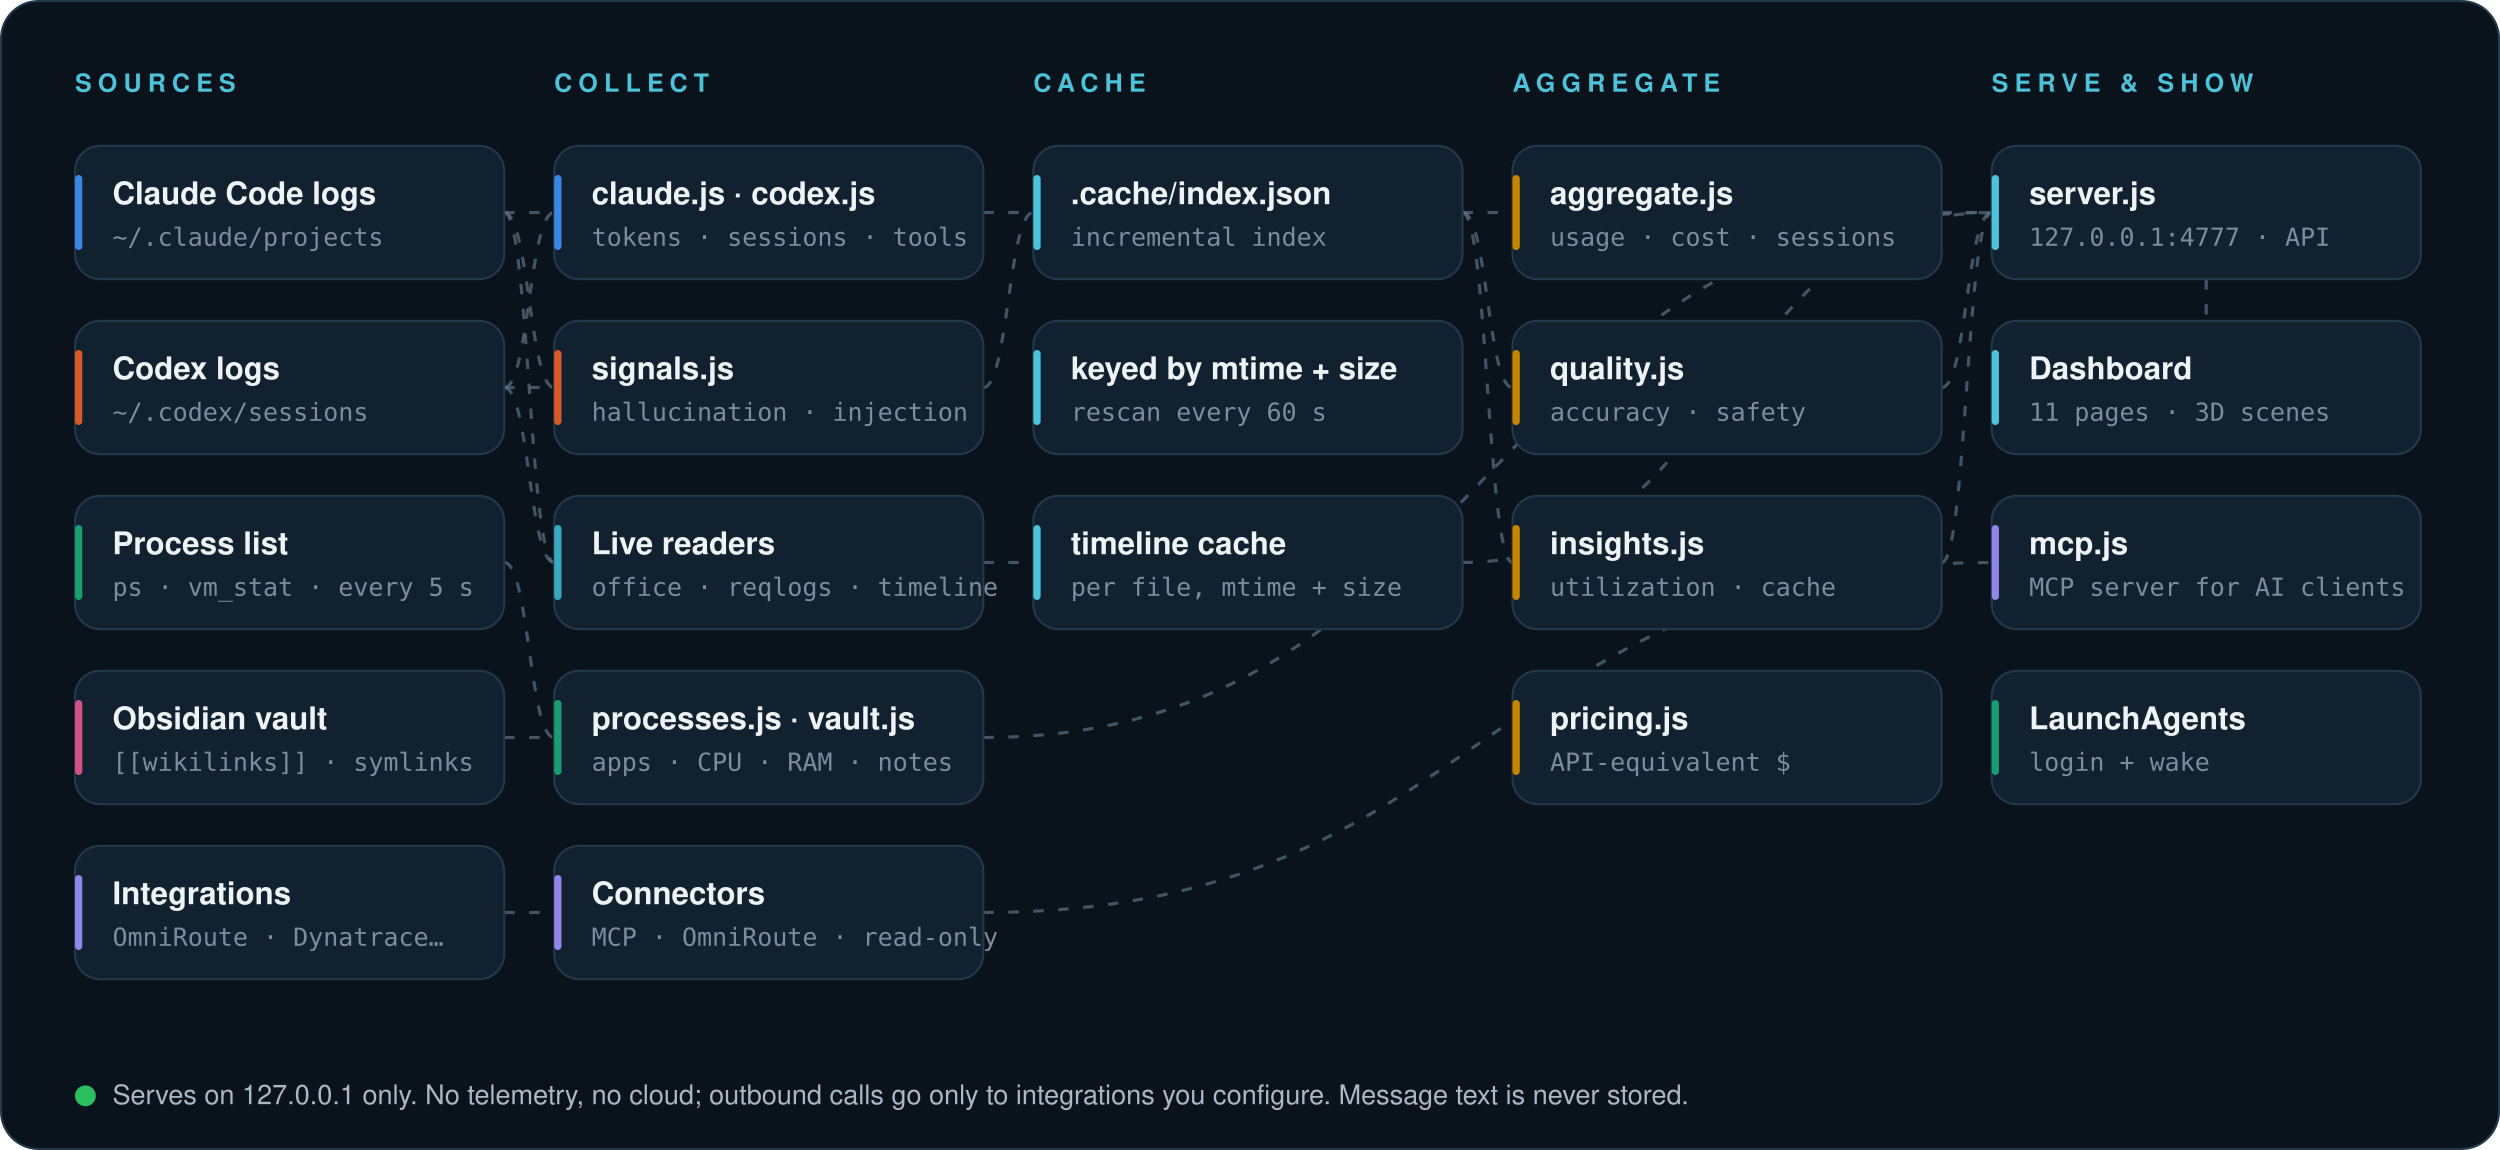
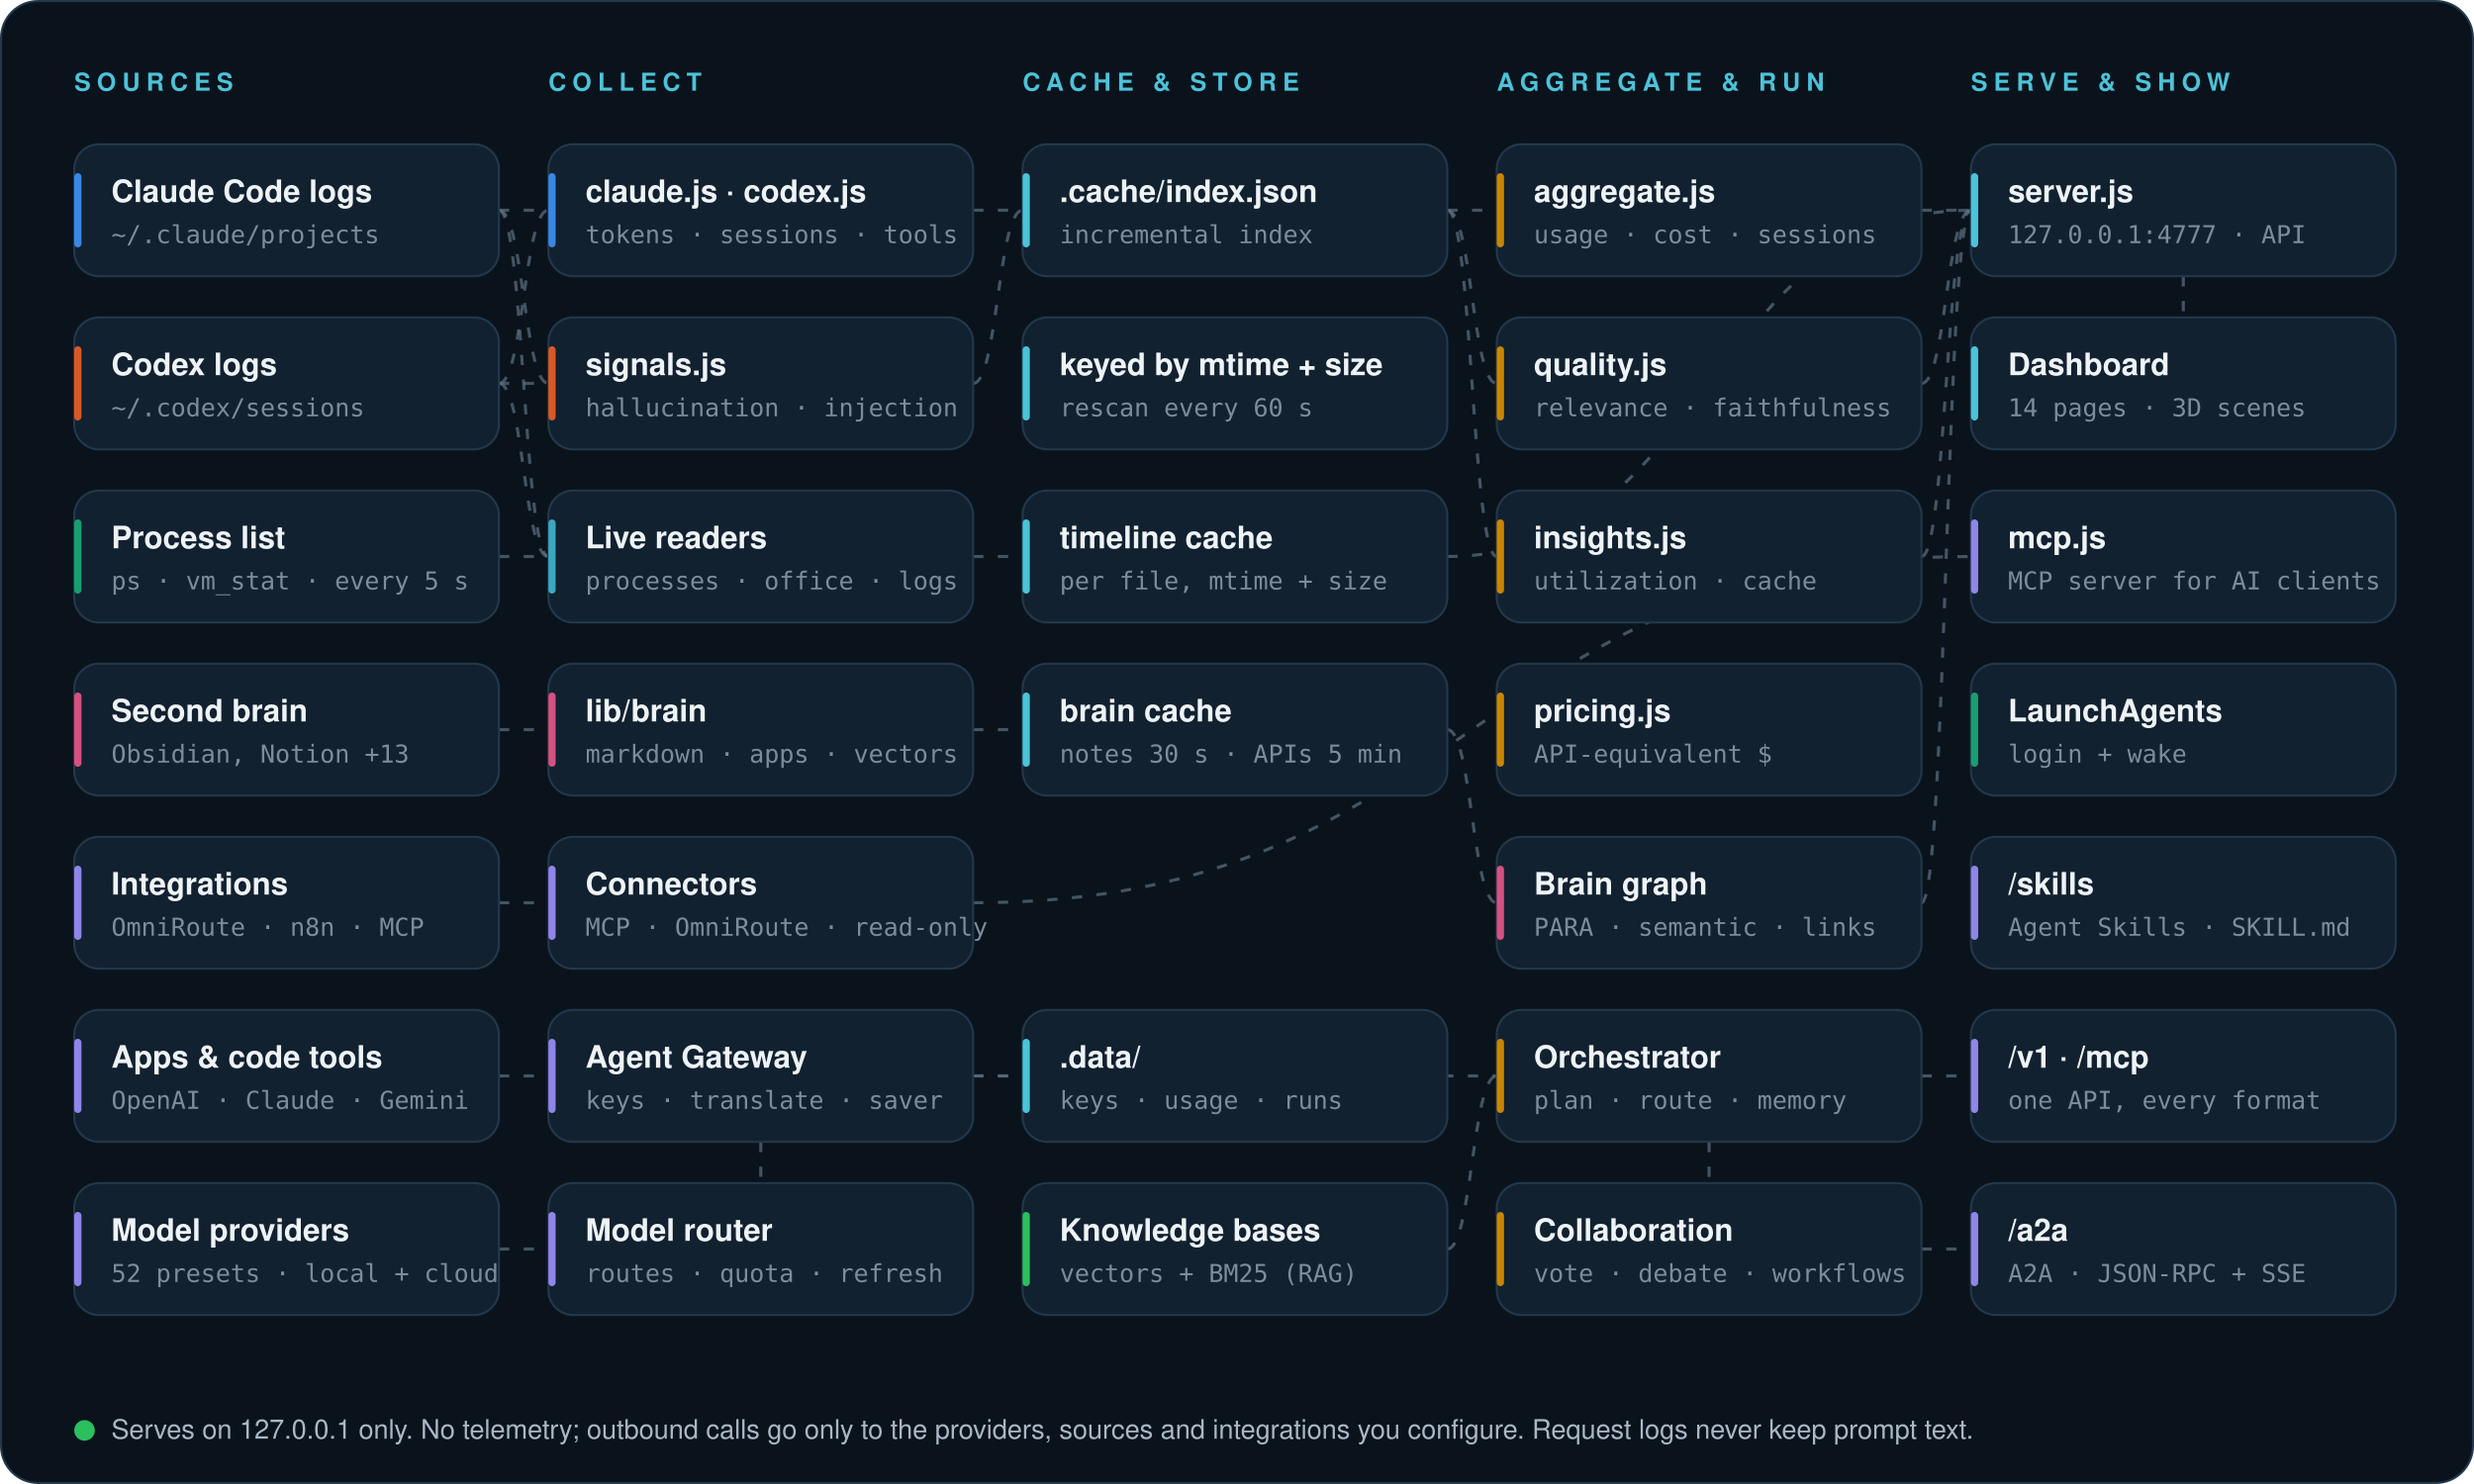
- <svg xmlns="http://www.w3.org/2000/svg" viewBox="0 0 1200 552" width="1200" height="552" role="img" aria-label="How ZAAFPulse works: local logs and integrations are collected, cached, aggregated and served on 127.0.0.1 to the dashboard and to AI clients over MCP">
+ <svg xmlns="http://www.w3.org/2000/svg" viewBox="0 0 1200 720" width="1200" height="720" role="img" aria-label="How ZAAFPulse works: local logs, second-brain sources and integrations are collected, cached, aggregated and served on 127.0.0.1; apps and code tools reach any model and the agents through the Agent Gateway">
  <style>
  .hd{font-family:-apple-system,BlinkMacSystemFont,'Segoe UI',Helvetica,Arial,sans-serif;font-size:12px;font-weight:700;letter-spacing:3px;fill:#4cc3d9}
  .bt{font-family:-apple-system,BlinkMacSystemFont,'Segoe UI',Helvetica,Arial,sans-serif;font-size:15px;font-weight:700;fill:#eef3f7} .bs{font-family:ui-monospace,SFMono-Regular,Menlo,Consolas,monospace;font-size:12px;fill:#7c8c9b}
  .ft{font-family:-apple-system,BlinkMacSystemFont,'Segoe UI',Helvetica,Arial,sans-serif;font-size:13px;fill:#aab8c5}
  .flow{fill:none;stroke:#5d6f80;stroke-width:1.5;stroke-dasharray:5 7;opacity:.7;animation:flow 1.1s linear infinite}
  .box{animation:rise .7s cubic-bezier(.2,.8,.2,1) both}
  @keyframes flow{to{stroke-dashoffset:-24}}
  @keyframes rise{from{opacity:0;transform:translateY(10px)}}
  @media (prefers-reduced-motion:reduce){*{animation:none!important}}
</style>
-   <rect x=".5" y=".5" width="1199" height="551" rx="18" fill="#0a131c" stroke="#22384b" />
+   <rect x=".5" y=".5" width="1199" height="719" rx="18" fill="#0a131c" stroke="#22384b" />
  <text x="36" y="44" class="hd">SOURCES</text>
  <text x="266" y="44" class="hd">COLLECT</text>
-   <text x="496" y="44" class="hd">CACHE</text>
-   <text x="726" y="44" class="hd">AGGREGATE</text>
+   <text x="496" y="44" class="hd">CACHE &amp; STORE</text>
+   <text x="726" y="44" class="hd">AGGREGATE &amp; RUN</text>
  <text x="956" y="44" class="hd">SERVE &amp; SHOW</text>
  <path class="flow" d="M242,102.0 C254.0,102.0 254.0,102.0 266,102.0" style="animation-delay:0.00s" />
  <path class="flow" d="M242,102.0 C254.0,102.0 254.0,186.0 266,186.0" style="animation-delay:-0.17s" />
  <path class="flow" d="M242,186.0 C254.0,186.0 254.0,102.0 266,102.0" style="animation-delay:-0.34s" />
  <path class="flow" d="M242,186.0 C254.0,186.0 254.0,186.0 266,186.0" style="animation-delay:-0.51s" />
  <path class="flow" d="M242,102.0 C254.0,102.0 254.0,270.0 266,270.0" style="animation-delay:-0.68s" />
  <path class="flow" d="M242,186.0 C254.0,186.0 254.0,270.0 266,270.0" style="animation-delay:-0.85s" />
-   <path class="flow" d="M242,270.0 C254.0,270.0 254.0,354.0 266,354.0" style="animation-delay:-1.02s" />
+   <path class="flow" d="M242,270.0 C254.0,270.0 254.0,270.0 266,270.0" style="animation-delay:-1.02s" />
  <path class="flow" d="M242,354.0 C254.0,354.0 254.0,354.0 266,354.0" style="animation-delay:-1.19s" />
  <path class="flow" d="M242,438.0 C254.0,438.0 254.0,438.0 266,438.0" style="animation-delay:-1.36s" />
-   <path class="flow" d="M472,102.0 C484.0,102.0 484.0,102.0 496,102.0" style="animation-delay:-1.53s" />
-   <path class="flow" d="M472,186.0 C484.0,186.0 484.0,102.0 496,102.0" style="animation-delay:-1.70s" />
-   <path class="flow" d="M472,270.0 C484.0,270.0 484.0,270.0 496,270.0" style="animation-delay:-1.87s" />
-   <path class="flow" d="M702,102.0 C714.0,102.0 714.0,102.0 726,102.0" style="animation-delay:-2.04s" />
-   <path class="flow" d="M702,102.0 C714.0,102.0 714.0,186.0 726,186.0" style="animation-delay:-2.21s" />
-   <path class="flow" d="M702,102.0 C714.0,102.0 714.0,270.0 726,270.0" style="animation-delay:-2.38s" />
-   <path class="flow" d="M932,102.0 C944.0,102.0 944.0,102.0 956,102.0" style="animation-delay:-2.55s" />
-   <path class="flow" d="M932,186.0 C944.0,186.0 944.0,102.0 956,102.0" style="animation-delay:-2.72s" />
-   <path class="flow" d="M932,270.0 C944.0,270.0 944.0,102.0 956,102.0" style="animation-delay:-2.89s" />
-   <path class="flow" d="M702,270.0 C829.0,270.0 829.0,102.0 956,102.0" style="animation-delay:-3.06s" />
-   <path class="flow" d="M472,354.0 C714.0,354.0 714.0,102.0 956,102.0" style="animation-delay:-3.23s" />
-   <path class="flow" d="M472,438.0 C714.0,438.0 714.0,270.0 956,270.0" style="animation-delay:-3.40s" />
-   <path class="flow" d="M1059,134 L1059,154" style="animation-delay:-3.57s" />
+   <path class="flow" d="M242,522.0 C254.0,522.0 254.0,522.0 266,522.0" style="animation-delay:-1.53s" />
+   <path class="flow" d="M242,606.0 C254.0,606.0 254.0,606.0 266,606.0" style="animation-delay:-1.70s" />
+   <path class="flow" d="M369,554 L369,574" style="animation-delay:-1.87s" />
+   <path class="flow" d="M472,102.0 C484.0,102.0 484.0,102.0 496,102.0" style="animation-delay:-2.04s" />
+   <path class="flow" d="M472,186.0 C484.0,186.0 484.0,102.0 496,102.0" style="animation-delay:-2.21s" />
+   <path class="flow" d="M472,270.0 C484.0,270.0 484.0,270.0 496,270.0" style="animation-delay:-2.38s" />
+   <path class="flow" d="M472,354.0 C484.0,354.0 484.0,354.0 496,354.0" style="animation-delay:-2.55s" />
+   <path class="flow" d="M472,522.0 C484.0,522.0 484.0,522.0 496,522.0" style="animation-delay:-2.72s" />
+   <path class="flow" d="M702,102.0 C714.0,102.0 714.0,102.0 726,102.0" style="animation-delay:-2.89s" />
+   <path class="flow" d="M702,102.0 C714.0,102.0 714.0,186.0 726,186.0" style="animation-delay:-3.06s" />
+   <path class="flow" d="M702,102.0 C714.0,102.0 714.0,270.0 726,270.0" style="animation-delay:-3.23s" />
+   <path class="flow" d="M702,354.0 C714.0,354.0 714.0,438.0 726,438.0" style="animation-delay:-3.40s" />
+   <path class="flow" d="M472,522.0 C599.0,522.0 599.0,522.0 726,522.0" style="animation-delay:-3.57s" />
+   <path class="flow" d="M702,606.0 C714.0,606.0 714.0,522.0 726,522.0" style="animation-delay:-3.74s" />
+   <path class="flow" d="M829,554 L829,574" style="animation-delay:-3.91s" />
+   <path class="flow" d="M932,102.0 C944.0,102.0 944.0,102.0 956,102.0" style="animation-delay:-4.08s" />
+   <path class="flow" d="M932,186.0 C944.0,186.0 944.0,102.0 956,102.0" style="animation-delay:-4.25s" />
+   <path class="flow" d="M932,270.0 C944.0,270.0 944.0,102.0 956,102.0" style="animation-delay:-4.42s" />
+   <path class="flow" d="M702,270.0 C829.0,270.0 829.0,102.0 956,102.0" style="animation-delay:-4.59s" />
+   <path class="flow" d="M932,438.0 C944.0,438.0 944.0,102.0 956,102.0" style="animation-delay:-4.76s" />
+   <path class="flow" d="M472,438.0 C714.0,438.0 714.0,270.0 956,270.0" style="animation-delay:-4.93s" />
+   <path class="flow" d="M1059,134 L1059,154" style="animation-delay:-5.10s" />
+   <path class="flow" d="M932,522.0 C944.0,522.0 944.0,522.0 956,522.0" style="animation-delay:-5.27s" />
+   <path class="flow" d="M932,606.0 C944.0,606.0 944.0,606.0 956,606.0" style="animation-delay:-5.44s" />
  <circle r="3.4" fill="#3987e5" opacity="0">
    <animateMotion dur="2.2s" begin="0.00s" repeatCount="indefinite" path="M242,102.0 C254.0,102.0 254.0,102.0 266,102.0" />
    <animate attributeName="opacity" dur="2.2s" begin="0.00s" repeatCount="indefinite" values="0;1;1;0" keyTimes="0;.1;.85;1" />
  </circle>
  <circle r="3.4" fill="#3987e5" opacity="0">
    <animateMotion dur="2.5s" begin="0.29s" repeatCount="indefinite" path="M242,102.0 C254.0,102.0 254.0,186.0 266,186.0" />
    <animate attributeName="opacity" dur="2.5s" begin="0.29s" repeatCount="indefinite" values="0;1;1;0" keyTimes="0;.1;.85;1" />
  </circle>
  <circle r="3.4" fill="#d95926" opacity="0">
    <animateMotion dur="2.8s" begin="0.58s" repeatCount="indefinite" path="M242,186.0 C254.0,186.0 254.0,102.0 266,102.0" />
    <animate attributeName="opacity" dur="2.8s" begin="0.58s" repeatCount="indefinite" values="0;1;1;0" keyTimes="0;.1;.85;1" />
  </circle>
  <circle r="3.4" fill="#d95926" opacity="0">
    <animateMotion dur="3.1s" begin="0.87s" repeatCount="indefinite" path="M242,186.0 C254.0,186.0 254.0,186.0 266,186.0" />
    <animate attributeName="opacity" dur="3.1s" begin="0.87s" repeatCount="indefinite" values="0;1;1;0" keyTimes="0;.1;.85;1" />
  </circle>
  <circle r="3.4" fill="#3aa9c0" opacity="0">
    <animateMotion dur="2.2s" begin="1.16s" repeatCount="indefinite" path="M242,102.0 C254.0,102.0 254.0,270.0 266,270.0" />
    <animate attributeName="opacity" dur="2.2s" begin="1.16s" repeatCount="indefinite" values="0;1;1;0" keyTimes="0;.1;.85;1" />
  </circle>
  <circle r="3.4" fill="#3aa9c0" opacity="0">
    <animateMotion dur="2.5s" begin="1.45s" repeatCount="indefinite" path="M242,186.0 C254.0,186.0 254.0,270.0 266,270.0" />
    <animate attributeName="opacity" dur="2.5s" begin="1.45s" repeatCount="indefinite" values="0;1;1;0" keyTimes="0;.1;.85;1" />
  </circle>
  <circle r="3.4" fill="#199e70" opacity="0">
-     <animateMotion dur="2.8s" begin="1.74s" repeatCount="indefinite" path="M242,270.0 C254.0,270.0 254.0,354.0 266,354.0" />
+     <animateMotion dur="2.8s" begin="1.74s" repeatCount="indefinite" path="M242,270.0 C254.0,270.0 254.0,270.0 266,270.0" />
    <animate attributeName="opacity" dur="2.8s" begin="1.74s" repeatCount="indefinite" values="0;1;1;0" keyTimes="0;.1;.85;1" />
  </circle>
  <circle r="3.4" fill="#d55181" opacity="0">
    <animateMotion dur="3.1s" begin="2.03s" repeatCount="indefinite" path="M242,354.0 C254.0,354.0 254.0,354.0 266,354.0" />
    <animate attributeName="opacity" dur="3.1s" begin="2.03s" repeatCount="indefinite" values="0;1;1;0" keyTimes="0;.1;.85;1" />
  </circle>
  <circle r="3.4" fill="#9085e9" opacity="0">
    <animateMotion dur="2.2s" begin="2.32s" repeatCount="indefinite" path="M242,438.0 C254.0,438.0 254.0,438.0 266,438.0" />
    <animate attributeName="opacity" dur="2.2s" begin="2.32s" repeatCount="indefinite" values="0;1;1;0" keyTimes="0;.1;.85;1" />
  </circle>
-   <circle r="3.4" fill="#4cc3d9" opacity="0">
-     <animateMotion dur="2.5s" begin="2.61s" repeatCount="indefinite" path="M472,102.0 C484.0,102.0 484.0,102.0 496,102.0" />
+   <circle r="3.4" fill="#9085e9" opacity="0">
+     <animateMotion dur="2.5s" begin="2.61s" repeatCount="indefinite" path="M242,522.0 C254.0,522.0 254.0,522.0 266,522.0" />
    <animate attributeName="opacity" dur="2.5s" begin="2.61s" repeatCount="indefinite" values="0;1;1;0" keyTimes="0;.1;.85;1" />
  </circle>
-   <circle r="3.4" fill="#4cc3d9" opacity="0">
-     <animateMotion dur="2.8s" begin="2.90s" repeatCount="indefinite" path="M472,186.0 C484.0,186.0 484.0,102.0 496,102.0" />
+   <circle r="3.4" fill="#9085e9" opacity="0">
+     <animateMotion dur="2.8s" begin="2.90s" repeatCount="indefinite" path="M242,606.0 C254.0,606.0 254.0,606.0 266,606.0" />
    <animate attributeName="opacity" dur="2.8s" begin="2.90s" repeatCount="indefinite" values="0;1;1;0" keyTimes="0;.1;.85;1" />
  </circle>
-   <circle r="3.4" fill="#4cc3d9" opacity="0">
-     <animateMotion dur="3.1s" begin="3.19s" repeatCount="indefinite" path="M472,270.0 C484.0,270.0 484.0,270.0 496,270.0" />
+   <circle r="3.4" fill="#9085e9" opacity="0">
+     <animateMotion dur="3.1s" begin="3.19s" repeatCount="indefinite" path="M369,554 L369,574" />
    <animate attributeName="opacity" dur="3.1s" begin="3.19s" repeatCount="indefinite" values="0;1;1;0" keyTimes="0;.1;.85;1" />
  </circle>
+   <circle r="3.4" fill="#4cc3d9" opacity="0">
+     <animateMotion dur="2.2s" begin="3.48s" repeatCount="indefinite" path="M472,102.0 C484.0,102.0 484.0,102.0 496,102.0" />
+     <animate attributeName="opacity" dur="2.2s" begin="3.48s" repeatCount="indefinite" values="0;1;1;0" keyTimes="0;.1;.85;1" />
+   </circle>
+   <circle r="3.4" fill="#4cc3d9" opacity="0">
+     <animateMotion dur="2.5s" begin="3.77s" repeatCount="indefinite" path="M472,186.0 C484.0,186.0 484.0,102.0 496,102.0" />
+     <animate attributeName="opacity" dur="2.5s" begin="3.77s" repeatCount="indefinite" values="0;1;1;0" keyTimes="0;.1;.85;1" />
+   </circle>
+   <circle r="3.4" fill="#4cc3d9" opacity="0">
+     <animateMotion dur="2.8s" begin="4.06s" repeatCount="indefinite" path="M472,270.0 C484.0,270.0 484.0,270.0 496,270.0" />
+     <animate attributeName="opacity" dur="2.8s" begin="4.06s" repeatCount="indefinite" values="0;1;1;0" keyTimes="0;.1;.85;1" />
+   </circle>
+   <circle r="3.4" fill="#d55181" opacity="0">
+     <animateMotion dur="3.1s" begin="4.35s" repeatCount="indefinite" path="M472,354.0 C484.0,354.0 484.0,354.0 496,354.0" />
+     <animate attributeName="opacity" dur="3.1s" begin="4.35s" repeatCount="indefinite" values="0;1;1;0" keyTimes="0;.1;.85;1" />
+   </circle>
+   <circle r="3.4" fill="#4cc3d9" opacity="0">
+     <animateMotion dur="2.2s" begin="4.64s" repeatCount="indefinite" path="M472,522.0 C484.0,522.0 484.0,522.0 496,522.0" />
+     <animate attributeName="opacity" dur="2.2s" begin="4.64s" repeatCount="indefinite" values="0;1;1;0" keyTimes="0;.1;.85;1" />
+   </circle>
  <circle r="3.4" fill="#c98500" opacity="0">
-     <animateMotion dur="2.2s" begin="3.48s" repeatCount="indefinite" path="M702,102.0 C714.0,102.0 714.0,102.0 726,102.0" />
-     <animate attributeName="opacity" dur="2.2s" begin="3.48s" repeatCount="indefinite" values="0;1;1;0" keyTimes="0;.1;.85;1" />
+     <animateMotion dur="2.5s" begin="4.93s" repeatCount="indefinite" path="M702,102.0 C714.0,102.0 714.0,102.0 726,102.0" />
+     <animate attributeName="opacity" dur="2.5s" begin="4.93s" repeatCount="indefinite" values="0;1;1;0" keyTimes="0;.1;.85;1" />
  </circle>
  <circle r="3.4" fill="#c98500" opacity="0">
-     <animateMotion dur="2.5s" begin="3.77s" repeatCount="indefinite" path="M702,102.0 C714.0,102.0 714.0,186.0 726,186.0" />
-     <animate attributeName="opacity" dur="2.5s" begin="3.77s" repeatCount="indefinite" values="0;1;1;0" keyTimes="0;.1;.85;1" />
+     <animateMotion dur="2.8s" begin="5.22s" repeatCount="indefinite" path="M702,102.0 C714.0,102.0 714.0,186.0 726,186.0" />
+     <animate attributeName="opacity" dur="2.8s" begin="5.22s" repeatCount="indefinite" values="0;1;1;0" keyTimes="0;.1;.85;1" />
  </circle>
  <circle r="3.4" fill="#c98500" opacity="0">
-     <animateMotion dur="2.8s" begin="4.06s" repeatCount="indefinite" path="M702,102.0 C714.0,102.0 714.0,270.0 726,270.0" />
-     <animate attributeName="opacity" dur="2.8s" begin="4.06s" repeatCount="indefinite" values="0;1;1;0" keyTimes="0;.1;.85;1" />
-   </circle>
-   <circle r="3.4" fill="#4cc3d9" opacity="0">
-     <animateMotion dur="3.1s" begin="4.35s" repeatCount="indefinite" path="M932,102.0 C944.0,102.0 944.0,102.0 956,102.0" />
-     <animate attributeName="opacity" dur="3.1s" begin="4.35s" repeatCount="indefinite" values="0;1;1;0" keyTimes="0;.1;.85;1" />
-   </circle>
-   <circle r="3.4" fill="#4cc3d9" opacity="0">
-     <animateMotion dur="2.2s" begin="4.64s" repeatCount="indefinite" path="M932,186.0 C944.0,186.0 944.0,102.0 956,102.0" />
-     <animate attributeName="opacity" dur="2.2s" begin="4.64s" repeatCount="indefinite" values="0;1;1;0" keyTimes="0;.1;.85;1" />
-   </circle>
-   <circle r="3.4" fill="#4cc3d9" opacity="0">
-     <animateMotion dur="2.5s" begin="4.93s" repeatCount="indefinite" path="M932,270.0 C944.0,270.0 944.0,102.0 956,102.0" />
-     <animate attributeName="opacity" dur="2.5s" begin="4.93s" repeatCount="indefinite" values="0;1;1;0" keyTimes="0;.1;.85;1" />
+     <animateMotion dur="3.1s" begin="5.51s" repeatCount="indefinite" path="M702,102.0 C714.0,102.0 714.0,270.0 726,270.0" />
+     <animate attributeName="opacity" dur="3.1s" begin="5.51s" repeatCount="indefinite" values="0;1;1;0" keyTimes="0;.1;.85;1" />
+   </circle>
+   <circle r="3.4" fill="#d55181" opacity="0">
+     <animateMotion dur="2.2s" begin="5.80s" repeatCount="indefinite" path="M702,354.0 C714.0,354.0 714.0,438.0 726,438.0" />
+     <animate attributeName="opacity" dur="2.2s" begin="5.80s" repeatCount="indefinite" values="0;1;1;0" keyTimes="0;.1;.85;1" />
+   </circle>
+   <circle r="3.4" fill="#9085e9" opacity="0">
+     <animateMotion dur="2.5s" begin="6.09s" repeatCount="indefinite" path="M472,522.0 C599.0,522.0 599.0,522.0 726,522.0" />
+     <animate attributeName="opacity" dur="2.5s" begin="6.09s" repeatCount="indefinite" values="0;1;1;0" keyTimes="0;.1;.85;1" />
+   </circle>
+   <circle r="3.4" fill="#2bbf5f" opacity="0">
+     <animateMotion dur="2.8s" begin="6.38s" repeatCount="indefinite" path="M702,606.0 C714.0,606.0 714.0,522.0 726,522.0" />
+     <animate attributeName="opacity" dur="2.8s" begin="6.38s" repeatCount="indefinite" values="0;1;1;0" keyTimes="0;.1;.85;1" />
+   </circle>
+   <circle r="3.4" fill="#c98500" opacity="0">
+     <animateMotion dur="3.1s" begin="6.67s" repeatCount="indefinite" path="M829,554 L829,574" />
+     <animate attributeName="opacity" dur="3.1s" begin="6.67s" repeatCount="indefinite" values="0;1;1;0" keyTimes="0;.1;.85;1" />
+   </circle>
+   <circle r="3.4" fill="#4cc3d9" opacity="0">
+     <animateMotion dur="2.2s" begin="6.96s" repeatCount="indefinite" path="M932,102.0 C944.0,102.0 944.0,102.0 956,102.0" />
+     <animate attributeName="opacity" dur="2.2s" begin="6.96s" repeatCount="indefinite" values="0;1;1;0" keyTimes="0;.1;.85;1" />
+   </circle>
+   <circle r="3.4" fill="#4cc3d9" opacity="0">
+     <animateMotion dur="2.5s" begin="7.25s" repeatCount="indefinite" path="M932,186.0 C944.0,186.0 944.0,102.0 956,102.0" />
+     <animate attributeName="opacity" dur="2.5s" begin="7.25s" repeatCount="indefinite" values="0;1;1;0" keyTimes="0;.1;.85;1" />
+   </circle>
+   <circle r="3.4" fill="#4cc3d9" opacity="0">
+     <animateMotion dur="2.8s" begin="7.54s" repeatCount="indefinite" path="M932,270.0 C944.0,270.0 944.0,102.0 956,102.0" />
+     <animate attributeName="opacity" dur="2.8s" begin="7.54s" repeatCount="indefinite" values="0;1;1;0" keyTimes="0;.1;.85;1" />
  </circle>
  <circle r="3.4" fill="#3aa9c0" opacity="0">
-     <animateMotion dur="2.8s" begin="5.22s" repeatCount="indefinite" path="M702,270.0 C829.0,270.0 829.0,102.0 956,102.0" />
-     <animate attributeName="opacity" dur="2.8s" begin="5.22s" repeatCount="indefinite" values="0;1;1;0" keyTimes="0;.1;.85;1" />
-   </circle>
-   <circle r="3.4" fill="#199e70" opacity="0">
-     <animateMotion dur="3.1s" begin="5.51s" repeatCount="indefinite" path="M472,354.0 C714.0,354.0 714.0,102.0 956,102.0" />
-     <animate attributeName="opacity" dur="3.1s" begin="5.51s" repeatCount="indefinite" values="0;1;1;0" keyTimes="0;.1;.85;1" />
-   </circle>
-   <circle r="3.4" fill="#9085e9" opacity="0">
-     <animateMotion dur="2.2s" begin="5.80s" repeatCount="indefinite" path="M472,438.0 C714.0,438.0 714.0,270.0 956,270.0" />
-     <animate attributeName="opacity" dur="2.2s" begin="5.80s" repeatCount="indefinite" values="0;1;1;0" keyTimes="0;.1;.85;1" />
-   </circle>
-   <circle r="3.4" fill="#4cc3d9" opacity="0">
-     <animateMotion dur="2.5s" begin="6.09s" repeatCount="indefinite" path="M1059,134 L1059,154" />
-     <animate attributeName="opacity" dur="2.5s" begin="6.09s" repeatCount="indefinite" values="0;1;1;0" keyTimes="0;.1;.85;1" />
+     <animateMotion dur="3.1s" begin="7.83s" repeatCount="indefinite" path="M702,270.0 C829.0,270.0 829.0,102.0 956,102.0" />
+     <animate attributeName="opacity" dur="3.1s" begin="7.83s" repeatCount="indefinite" values="0;1;1;0" keyTimes="0;.1;.85;1" />
+   </circle>
+   <circle r="3.4" fill="#d55181" opacity="0">
+     <animateMotion dur="2.2s" begin="8.12s" repeatCount="indefinite" path="M932,438.0 C944.0,438.0 944.0,102.0 956,102.0" />
+     <animate attributeName="opacity" dur="2.2s" begin="8.12s" repeatCount="indefinite" values="0;1;1;0" keyTimes="0;.1;.85;1" />
+   </circle>
+   <circle r="3.4" fill="#9085e9" opacity="0">
+     <animateMotion dur="2.5s" begin="8.41s" repeatCount="indefinite" path="M472,438.0 C714.0,438.0 714.0,270.0 956,270.0" />
+     <animate attributeName="opacity" dur="2.5s" begin="8.41s" repeatCount="indefinite" values="0;1;1;0" keyTimes="0;.1;.85;1" />
+   </circle>
+   <circle r="3.4" fill="#4cc3d9" opacity="0">
+     <animateMotion dur="2.8s" begin="8.70s" repeatCount="indefinite" path="M1059,134 L1059,154" />
+     <animate attributeName="opacity" dur="2.8s" begin="8.70s" repeatCount="indefinite" values="0;1;1;0" keyTimes="0;.1;.85;1" />
+   </circle>
+   <circle r="3.4" fill="#9085e9" opacity="0">
+     <animateMotion dur="3.1s" begin="8.99s" repeatCount="indefinite" path="M932,522.0 C944.0,522.0 944.0,522.0 956,522.0" />
+     <animate attributeName="opacity" dur="3.1s" begin="8.99s" repeatCount="indefinite" values="0;1;1;0" keyTimes="0;.1;.85;1" />
+   </circle>
+   <circle r="3.4" fill="#9085e9" opacity="0">
+     <animateMotion dur="2.2s" begin="9.28s" repeatCount="indefinite" path="M932,606.0 C944.0,606.0 944.0,606.0 956,606.0" />
+     <animate attributeName="opacity" dur="2.2s" begin="9.28s" repeatCount="indefinite" values="0;1;1;0" keyTimes="0;.1;.85;1" />
  </circle>
  <g class="box" style="animation-delay:0.17s">
    <rect x="36" y="70" width="206" height="64" rx="12" fill="#122130" stroke="#22384b" />
    <rect x="36" y="84" width="3.5" height="36" rx="1.75" fill="#3987e5" />
    <text x="54" y="98" class="bt">Claude Code logs</text>
    <text x="54" y="118" class="bs">~/.claude/projects</text>
  </g>
  <g class="box" style="animation-delay:0.26s">
    <rect x="36" y="154" width="206" height="64" rx="12" fill="#122130" stroke="#22384b" />
    <rect x="36" y="168" width="3.5" height="36" rx="1.75" fill="#d95926" />
    <text x="54" y="182" class="bt">Codex logs</text>
    <text x="54" y="202" class="bs">~/.codex/sessions</text>
  </g>
  <g class="box" style="animation-delay:0.35s">
    <rect x="36" y="238" width="206" height="64" rx="12" fill="#122130" stroke="#22384b" />
    <rect x="36" y="252" width="3.5" height="36" rx="1.75" fill="#199e70" />
    <text x="54" y="266" class="bt">Process list</text>
    <text x="54" y="286" class="bs">ps · vm_stat · every 5 s</text>
  </g>
  <g class="box" style="animation-delay:0.44s">
    <rect x="36" y="322" width="206" height="64" rx="12" fill="#122130" stroke="#22384b" />
    <rect x="36" y="336" width="3.5" height="36" rx="1.75" fill="#d55181" />
-     <text x="54" y="350" class="bt">Obsidian vault</text>
-     <text x="54" y="370" class="bs">[[wikilinks]] · symlinks</text>
+     <text x="54" y="350" class="bt">Second brain</text>
+     <text x="54" y="370" class="bs">Obsidian, Notion +13</text>
  </g>
  <g class="box" style="animation-delay:0.53s">
    <rect x="36" y="406" width="206" height="64" rx="12" fill="#122130" stroke="#22384b" />
    <rect x="36" y="420" width="3.5" height="36" rx="1.75" fill="#9085e9" />
    <text x="54" y="434" class="bt">Integrations</text>
-     <text x="54" y="454" class="bs">OmniRoute · Dynatrace…</text>
+     <text x="54" y="454" class="bs">OmniRoute · n8n · MCP</text>
+   </g>
+   <g class="box" style="animation-delay:0.62s">
+     <rect x="36" y="490" width="206" height="64" rx="12" fill="#122130" stroke="#22384b" />
+     <rect x="36" y="504" width="3.5" height="36" rx="1.75" fill="#9085e9" />
+     <text x="54" y="518" class="bt">Apps &amp; code tools</text>
+     <text x="54" y="538" class="bs">OpenAI · Claude · Gemini</text>
+   </g>
+   <g class="box" style="animation-delay:0.71s">
+     <rect x="36" y="574" width="206" height="64" rx="12" fill="#122130" stroke="#22384b" />
+     <rect x="36" y="588" width="3.5" height="36" rx="1.75" fill="#9085e9" />
+     <text x="54" y="602" class="bt">Model providers</text>
+     <text x="54" y="622" class="bs">52 presets · local + cloud</text>
  </g>
  <g class="box" style="animation-delay:0.35s">
    <rect x="266" y="70" width="206" height="64" rx="12" fill="#122130" stroke="#22384b" />
    <rect x="266" y="84" width="3.5" height="36" rx="1.75" fill="#3987e5" />
    <text x="284" y="98" class="bt">claude.js · codex.js</text>
    <text x="284" y="118" class="bs">tokens · sessions · tools</text>
  </g>
  <g class="box" style="animation-delay:0.44s">
    <rect x="266" y="154" width="206" height="64" rx="12" fill="#122130" stroke="#22384b" />
    <rect x="266" y="168" width="3.5" height="36" rx="1.75" fill="#d95926" />
    <text x="284" y="182" class="bt">signals.js</text>
    <text x="284" y="202" class="bs">hallucination · injection</text>
  </g>
  <g class="box" style="animation-delay:0.53s">
    <rect x="266" y="238" width="206" height="64" rx="12" fill="#122130" stroke="#22384b" />
    <rect x="266" y="252" width="3.5" height="36" rx="1.75" fill="#3aa9c0" />
    <text x="284" y="266" class="bt">Live readers</text>
-     <text x="284" y="286" class="bs">office · reqlogs · timeline</text>
+     <text x="284" y="286" class="bs">processes · office · logs</text>
  </g>
  <g class="box" style="animation-delay:0.62s">
    <rect x="266" y="322" width="206" height="64" rx="12" fill="#122130" stroke="#22384b" />
-     <rect x="266" y="336" width="3.5" height="36" rx="1.75" fill="#199e70" />
-     <text x="284" y="350" class="bt">processes.js · vault.js</text>
-     <text x="284" y="370" class="bs">apps · CPU · RAM · notes</text>
+     <rect x="266" y="336" width="3.5" height="36" rx="1.75" fill="#d55181" />
+     <text x="284" y="350" class="bt">lib/brain</text>
+     <text x="284" y="370" class="bs">markdown · apps · vectors</text>
  </g>
  <g class="box" style="animation-delay:0.71s">
    <rect x="266" y="406" width="206" height="64" rx="12" fill="#122130" stroke="#22384b" />
    <rect x="266" y="420" width="3.5" height="36" rx="1.75" fill="#9085e9" />
    <text x="284" y="434" class="bt">Connectors</text>
    <text x="284" y="454" class="bs">MCP · OmniRoute · read-only</text>
  </g>
+   <g class="box" style="animation-delay:0.80s">
+     <rect x="266" y="490" width="206" height="64" rx="12" fill="#122130" stroke="#22384b" />
+     <rect x="266" y="504" width="3.5" height="36" rx="1.75" fill="#9085e9" />
+     <text x="284" y="518" class="bt">Agent Gateway</text>
+     <text x="284" y="538" class="bs">keys · translate · saver</text>
+   </g>
+   <g class="box" style="animation-delay:0.89s">
+     <rect x="266" y="574" width="206" height="64" rx="12" fill="#122130" stroke="#22384b" />
+     <rect x="266" y="588" width="3.5" height="36" rx="1.75" fill="#9085e9" />
+     <text x="284" y="602" class="bt">Model router</text>
+     <text x="284" y="622" class="bs">routes · quota · refresh</text>
+   </g>
  <g class="box" style="animation-delay:0.53s">
    <rect x="496" y="70" width="206" height="64" rx="12" fill="#122130" stroke="#22384b" />
    <rect x="496" y="84" width="3.5" height="36" rx="1.75" fill="#4cc3d9" />
    <text x="514" y="98" class="bt">.cache/index.json</text>
    <text x="514" y="118" class="bs">incremental index</text>
  </g>
  <g class="box" style="animation-delay:0.62s">
    <rect x="496" y="154" width="206" height="64" rx="12" fill="#122130" stroke="#22384b" />
    <rect x="496" y="168" width="3.5" height="36" rx="1.75" fill="#4cc3d9" />
    <text x="514" y="182" class="bt">keyed by mtime + size</text>
    <text x="514" y="202" class="bs">rescan every 60 s</text>
  </g>
  <g class="box" style="animation-delay:0.71s">
    <rect x="496" y="238" width="206" height="64" rx="12" fill="#122130" stroke="#22384b" />
    <rect x="496" y="252" width="3.5" height="36" rx="1.75" fill="#4cc3d9" />
    <text x="514" y="266" class="bt">timeline cache</text>
    <text x="514" y="286" class="bs">per file, mtime + size</text>
  </g>
+   <g class="box" style="animation-delay:0.80s">
+     <rect x="496" y="322" width="206" height="64" rx="12" fill="#122130" stroke="#22384b" />
+     <rect x="496" y="336" width="3.5" height="36" rx="1.75" fill="#4cc3d9" />
+     <text x="514" y="350" class="bt">brain cache</text>
+     <text x="514" y="370" class="bs">notes 30 s · APIs 5 min</text>
+   </g>
+   <g class="box" style="animation-delay:0.98s">
+     <rect x="496" y="490" width="206" height="64" rx="12" fill="#122130" stroke="#22384b" />
+     <rect x="496" y="504" width="3.5" height="36" rx="1.75" fill="#4cc3d9" />
+     <text x="514" y="518" class="bt">.data/</text>
+     <text x="514" y="538" class="bs">keys · usage · runs</text>
+   </g>
+   <g class="box" style="animation-delay:1.07s">
+     <rect x="496" y="574" width="206" height="64" rx="12" fill="#122130" stroke="#22384b" />
+     <rect x="496" y="588" width="3.5" height="36" rx="1.75" fill="#2bbf5f" />
+     <text x="514" y="602" class="bt">Knowledge bases</text>
+     <text x="514" y="622" class="bs">vectors + BM25 (RAG)</text>
+   </g>
  <g class="box" style="animation-delay:0.71s">
    <rect x="726" y="70" width="206" height="64" rx="12" fill="#122130" stroke="#22384b" />
    <rect x="726" y="84" width="3.5" height="36" rx="1.75" fill="#c98500" />
    <text x="744" y="98" class="bt">aggregate.js</text>
    <text x="744" y="118" class="bs">usage · cost · sessions</text>
  </g>
  <g class="box" style="animation-delay:0.80s">
    <rect x="726" y="154" width="206" height="64" rx="12" fill="#122130" stroke="#22384b" />
    <rect x="726" y="168" width="3.5" height="36" rx="1.75" fill="#c98500" />
    <text x="744" y="182" class="bt">quality.js</text>
-     <text x="744" y="202" class="bs">accuracy · safety</text>
+     <text x="744" y="202" class="bs">relevance · faithfulness</text>
  </g>
  <g class="box" style="animation-delay:0.89s">
    <rect x="726" y="238" width="206" height="64" rx="12" fill="#122130" stroke="#22384b" />
    <rect x="726" y="252" width="3.5" height="36" rx="1.75" fill="#c98500" />
    <text x="744" y="266" class="bt">insights.js</text>
    <text x="744" y="286" class="bs">utilization · cache</text>
  </g>
  <g class="box" style="animation-delay:0.98s">
    <rect x="726" y="322" width="206" height="64" rx="12" fill="#122130" stroke="#22384b" />
    <rect x="726" y="336" width="3.5" height="36" rx="1.75" fill="#c98500" />
    <text x="744" y="350" class="bt">pricing.js</text>
    <text x="744" y="370" class="bs">API-equivalent $</text>
  </g>
+   <g class="box" style="animation-delay:1.07s">
+     <rect x="726" y="406" width="206" height="64" rx="12" fill="#122130" stroke="#22384b" />
+     <rect x="726" y="420" width="3.5" height="36" rx="1.75" fill="#d55181" />
+     <text x="744" y="434" class="bt">Brain graph</text>
+     <text x="744" y="454" class="bs">PARA · semantic · links</text>
+   </g>
+   <g class="box" style="animation-delay:1.16s">
+     <rect x="726" y="490" width="206" height="64" rx="12" fill="#122130" stroke="#22384b" />
+     <rect x="726" y="504" width="3.5" height="36" rx="1.75" fill="#c98500" />
+     <text x="744" y="518" class="bt">Orchestrator</text>
+     <text x="744" y="538" class="bs">plan · route · memory</text>
+   </g>
+   <g class="box" style="animation-delay:1.25s">
+     <rect x="726" y="574" width="206" height="64" rx="12" fill="#122130" stroke="#22384b" />
+     <rect x="726" y="588" width="3.5" height="36" rx="1.75" fill="#c98500" />
+     <text x="744" y="602" class="bt">Collaboration</text>
+     <text x="744" y="622" class="bs">vote · debate · workflows</text>
+   </g>
  <g class="box" style="animation-delay:0.89s">
    <rect x="956" y="70" width="206" height="64" rx="12" fill="#122130" stroke="#22384b" />
    <rect x="956" y="84" width="3.5" height="36" rx="1.75" fill="#4cc3d9" />
    <text x="974" y="98" class="bt">server.js</text>
    <text x="974" y="118" class="bs">127.0.0.1:4777 · API</text>
  </g>
  <g class="box" style="animation-delay:0.98s">
    <rect x="956" y="154" width="206" height="64" rx="12" fill="#122130" stroke="#22384b" />
    <rect x="956" y="168" width="3.5" height="36" rx="1.75" fill="#4cc3d9" />
    <text x="974" y="182" class="bt">Dashboard</text>
-     <text x="974" y="202" class="bs">11 pages · 3D scenes</text>
+     <text x="974" y="202" class="bs">14 pages · 3D scenes</text>
  </g>
  <g class="box" style="animation-delay:1.07s">
    <rect x="956" y="238" width="206" height="64" rx="12" fill="#122130" stroke="#22384b" />
    <rect x="956" y="252" width="3.5" height="36" rx="1.75" fill="#9085e9" />
    <text x="974" y="266" class="bt">mcp.js</text>
    <text x="974" y="286" class="bs">MCP server for AI clients</text>
  </g>
  <g class="box" style="animation-delay:1.16s">
    <rect x="956" y="322" width="206" height="64" rx="12" fill="#122130" stroke="#22384b" />
    <rect x="956" y="336" width="3.5" height="36" rx="1.75" fill="#199e70" />
    <text x="974" y="350" class="bt">LaunchAgents</text>
    <text x="974" y="370" class="bs">login + wake</text>
  </g>
-   <g transform="translate(36,530)">
+   <g class="box" style="animation-delay:1.25s">
+     <rect x="956" y="406" width="206" height="64" rx="12" fill="#122130" stroke="#22384b" />
+     <rect x="956" y="420" width="3.5" height="36" rx="1.75" fill="#9085e9" />
+     <text x="974" y="434" class="bt">/skills</text>
+     <text x="974" y="454" class="bs">Agent Skills · SKILL.md</text>
+   </g>
+   <g class="box" style="animation-delay:1.34s">
+     <rect x="956" y="490" width="206" height="64" rx="12" fill="#122130" stroke="#22384b" />
+     <rect x="956" y="504" width="3.5" height="36" rx="1.75" fill="#9085e9" />
+     <text x="974" y="518" class="bt">/v1 · /mcp</text>
+     <text x="974" y="538" class="bs">one API, every format</text>
+   </g>
+   <g class="box" style="animation-delay:1.43s">
+     <rect x="956" y="574" width="206" height="64" rx="12" fill="#122130" stroke="#22384b" />
+     <rect x="956" y="588" width="3.5" height="36" rx="1.75" fill="#9085e9" />
+     <text x="974" y="602" class="bt">/a2a</text>
+     <text x="974" y="622" class="bs">A2A · JSON-RPC + SSE</text>
+   </g>
+   <g transform="translate(36,698)">
    <circle cx="5" cy="-4" r="5" fill="#2bbf5f">
      <animate attributeName="opacity" values="1;.35;1" dur="1.8s" repeatCount="indefinite" />
    </circle>
-     <text x="18" y="0" class="ft">Serves on 127.0.0.1 only. No telemetry, no cloud; outbound calls go only to integrations you configure. Message text is never stored.</text>
+     <text x="18" y="0" class="ft">Serves on 127.0.0.1 only. No telemetry; outbound calls go only to the providers, sources and integrations you configure. Request logs never keep prompt text.</text>
  </g>
</svg>
